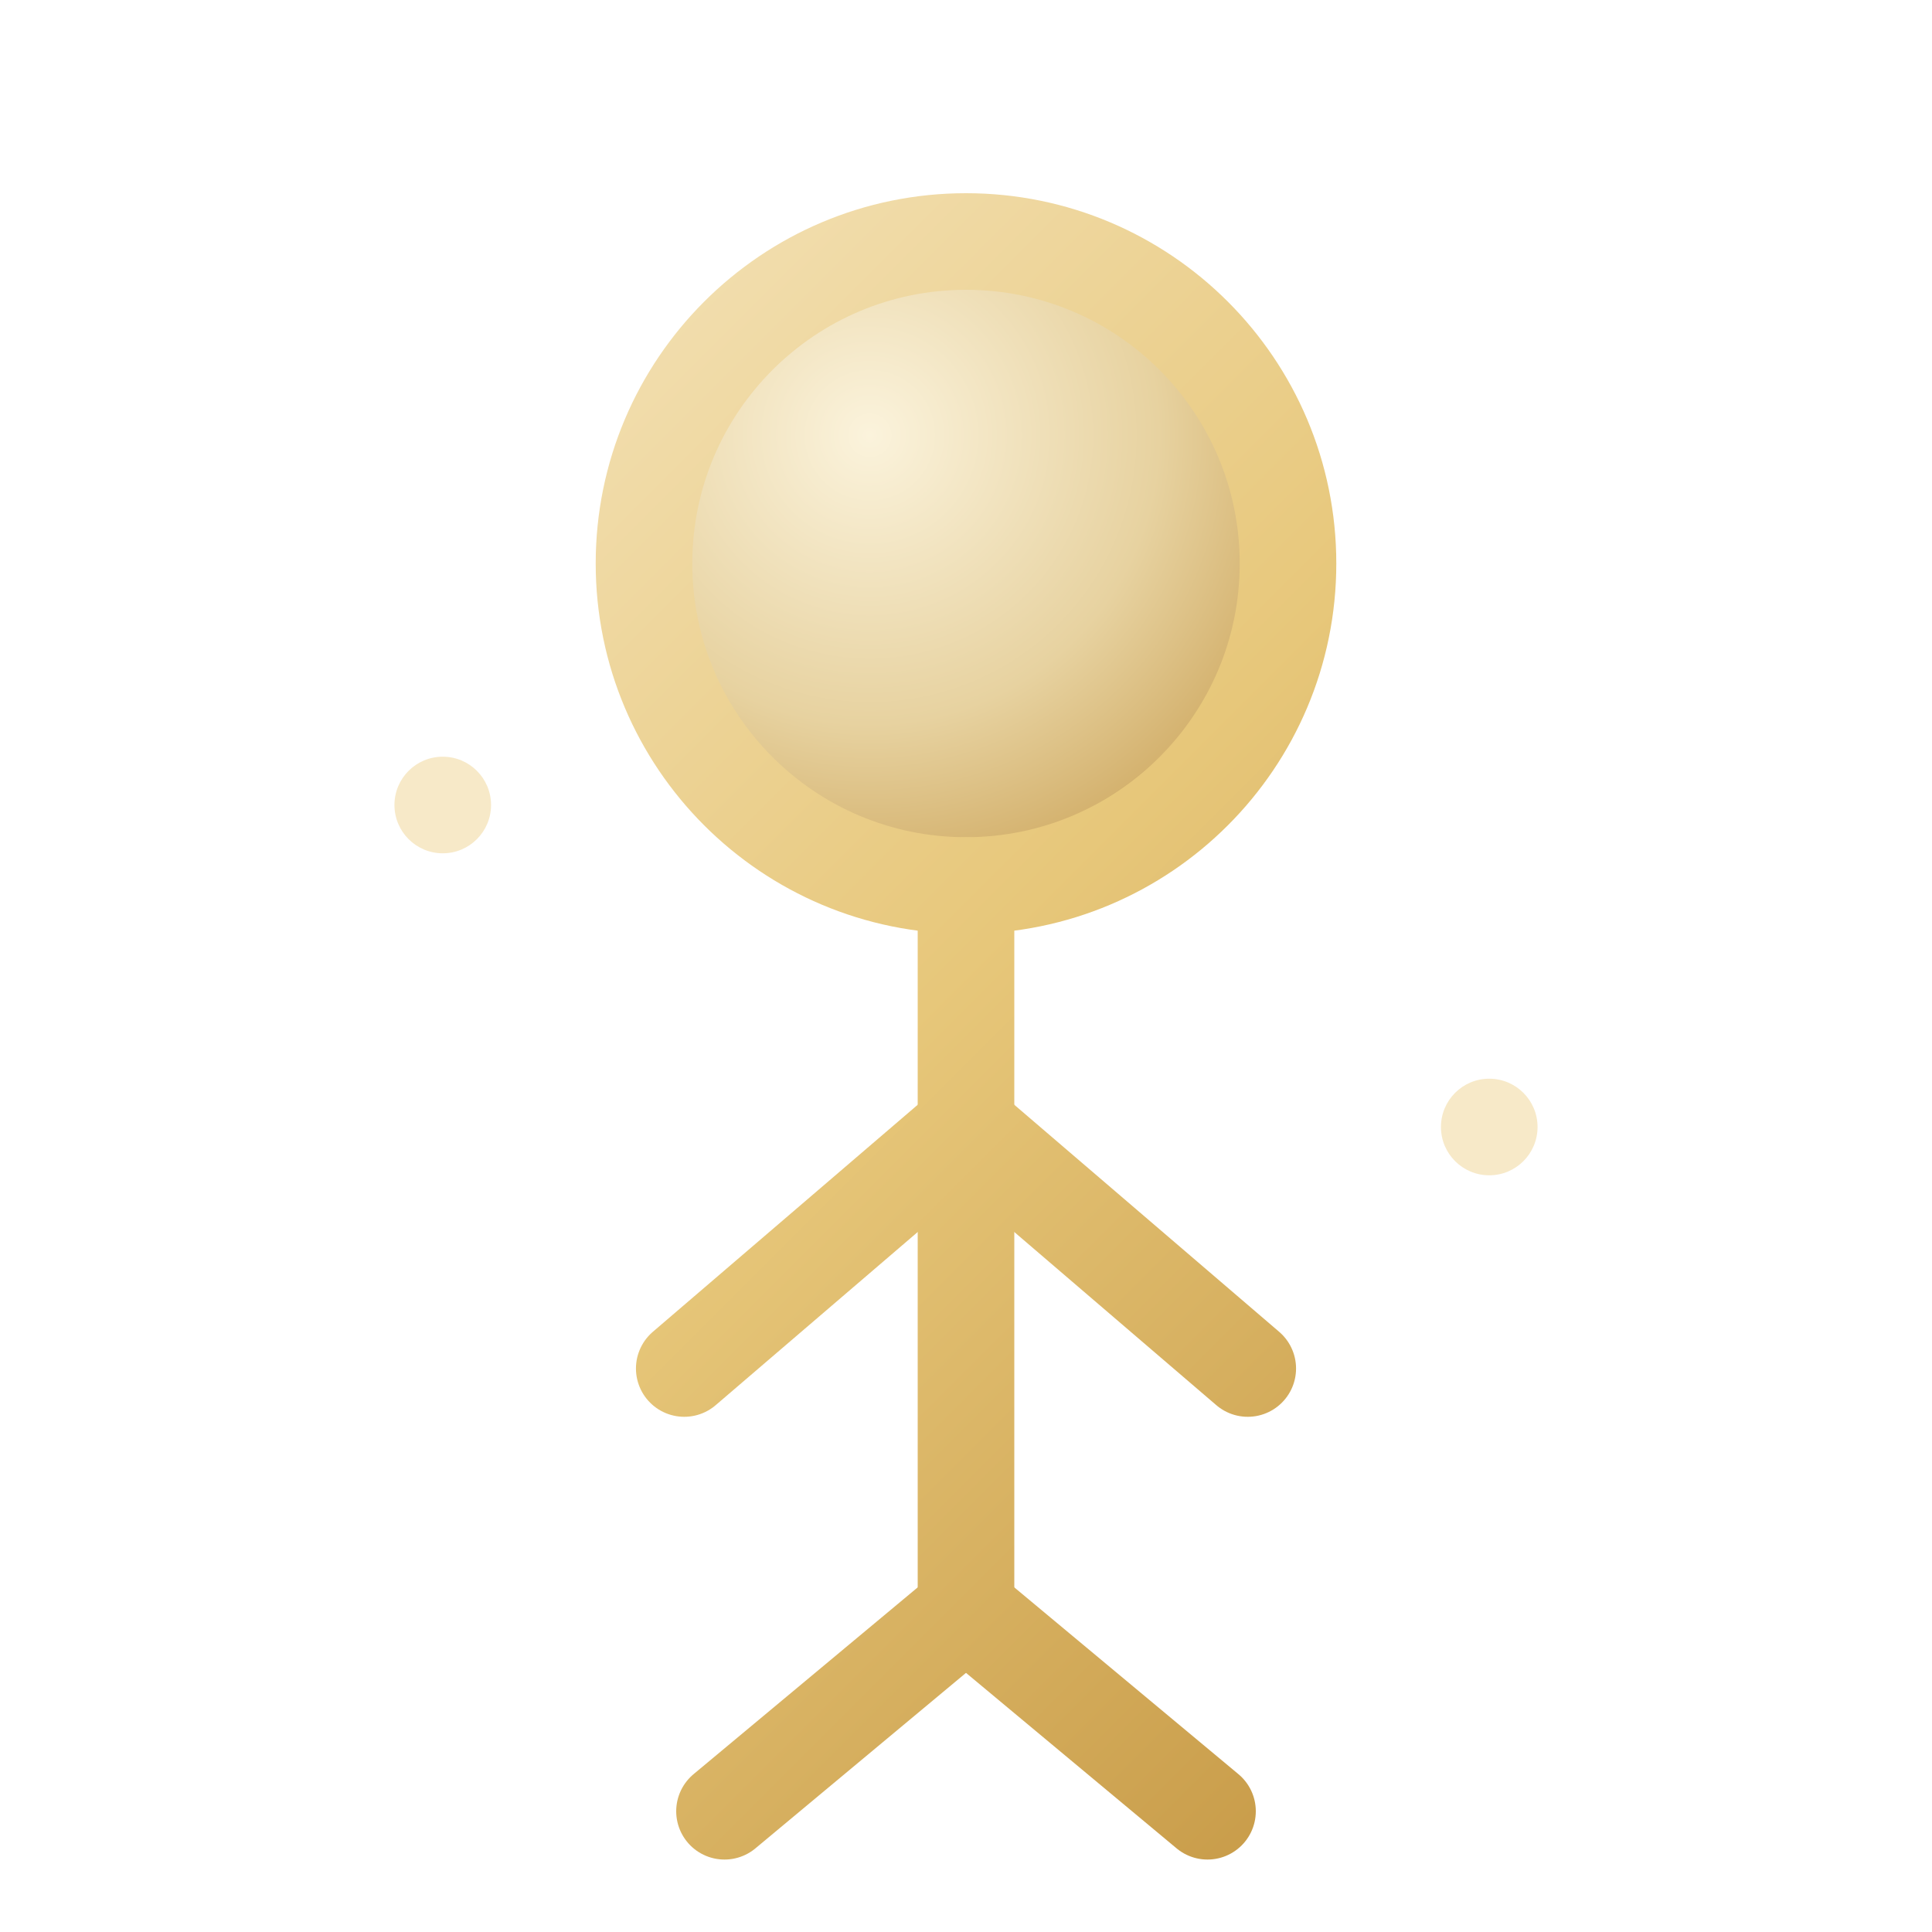
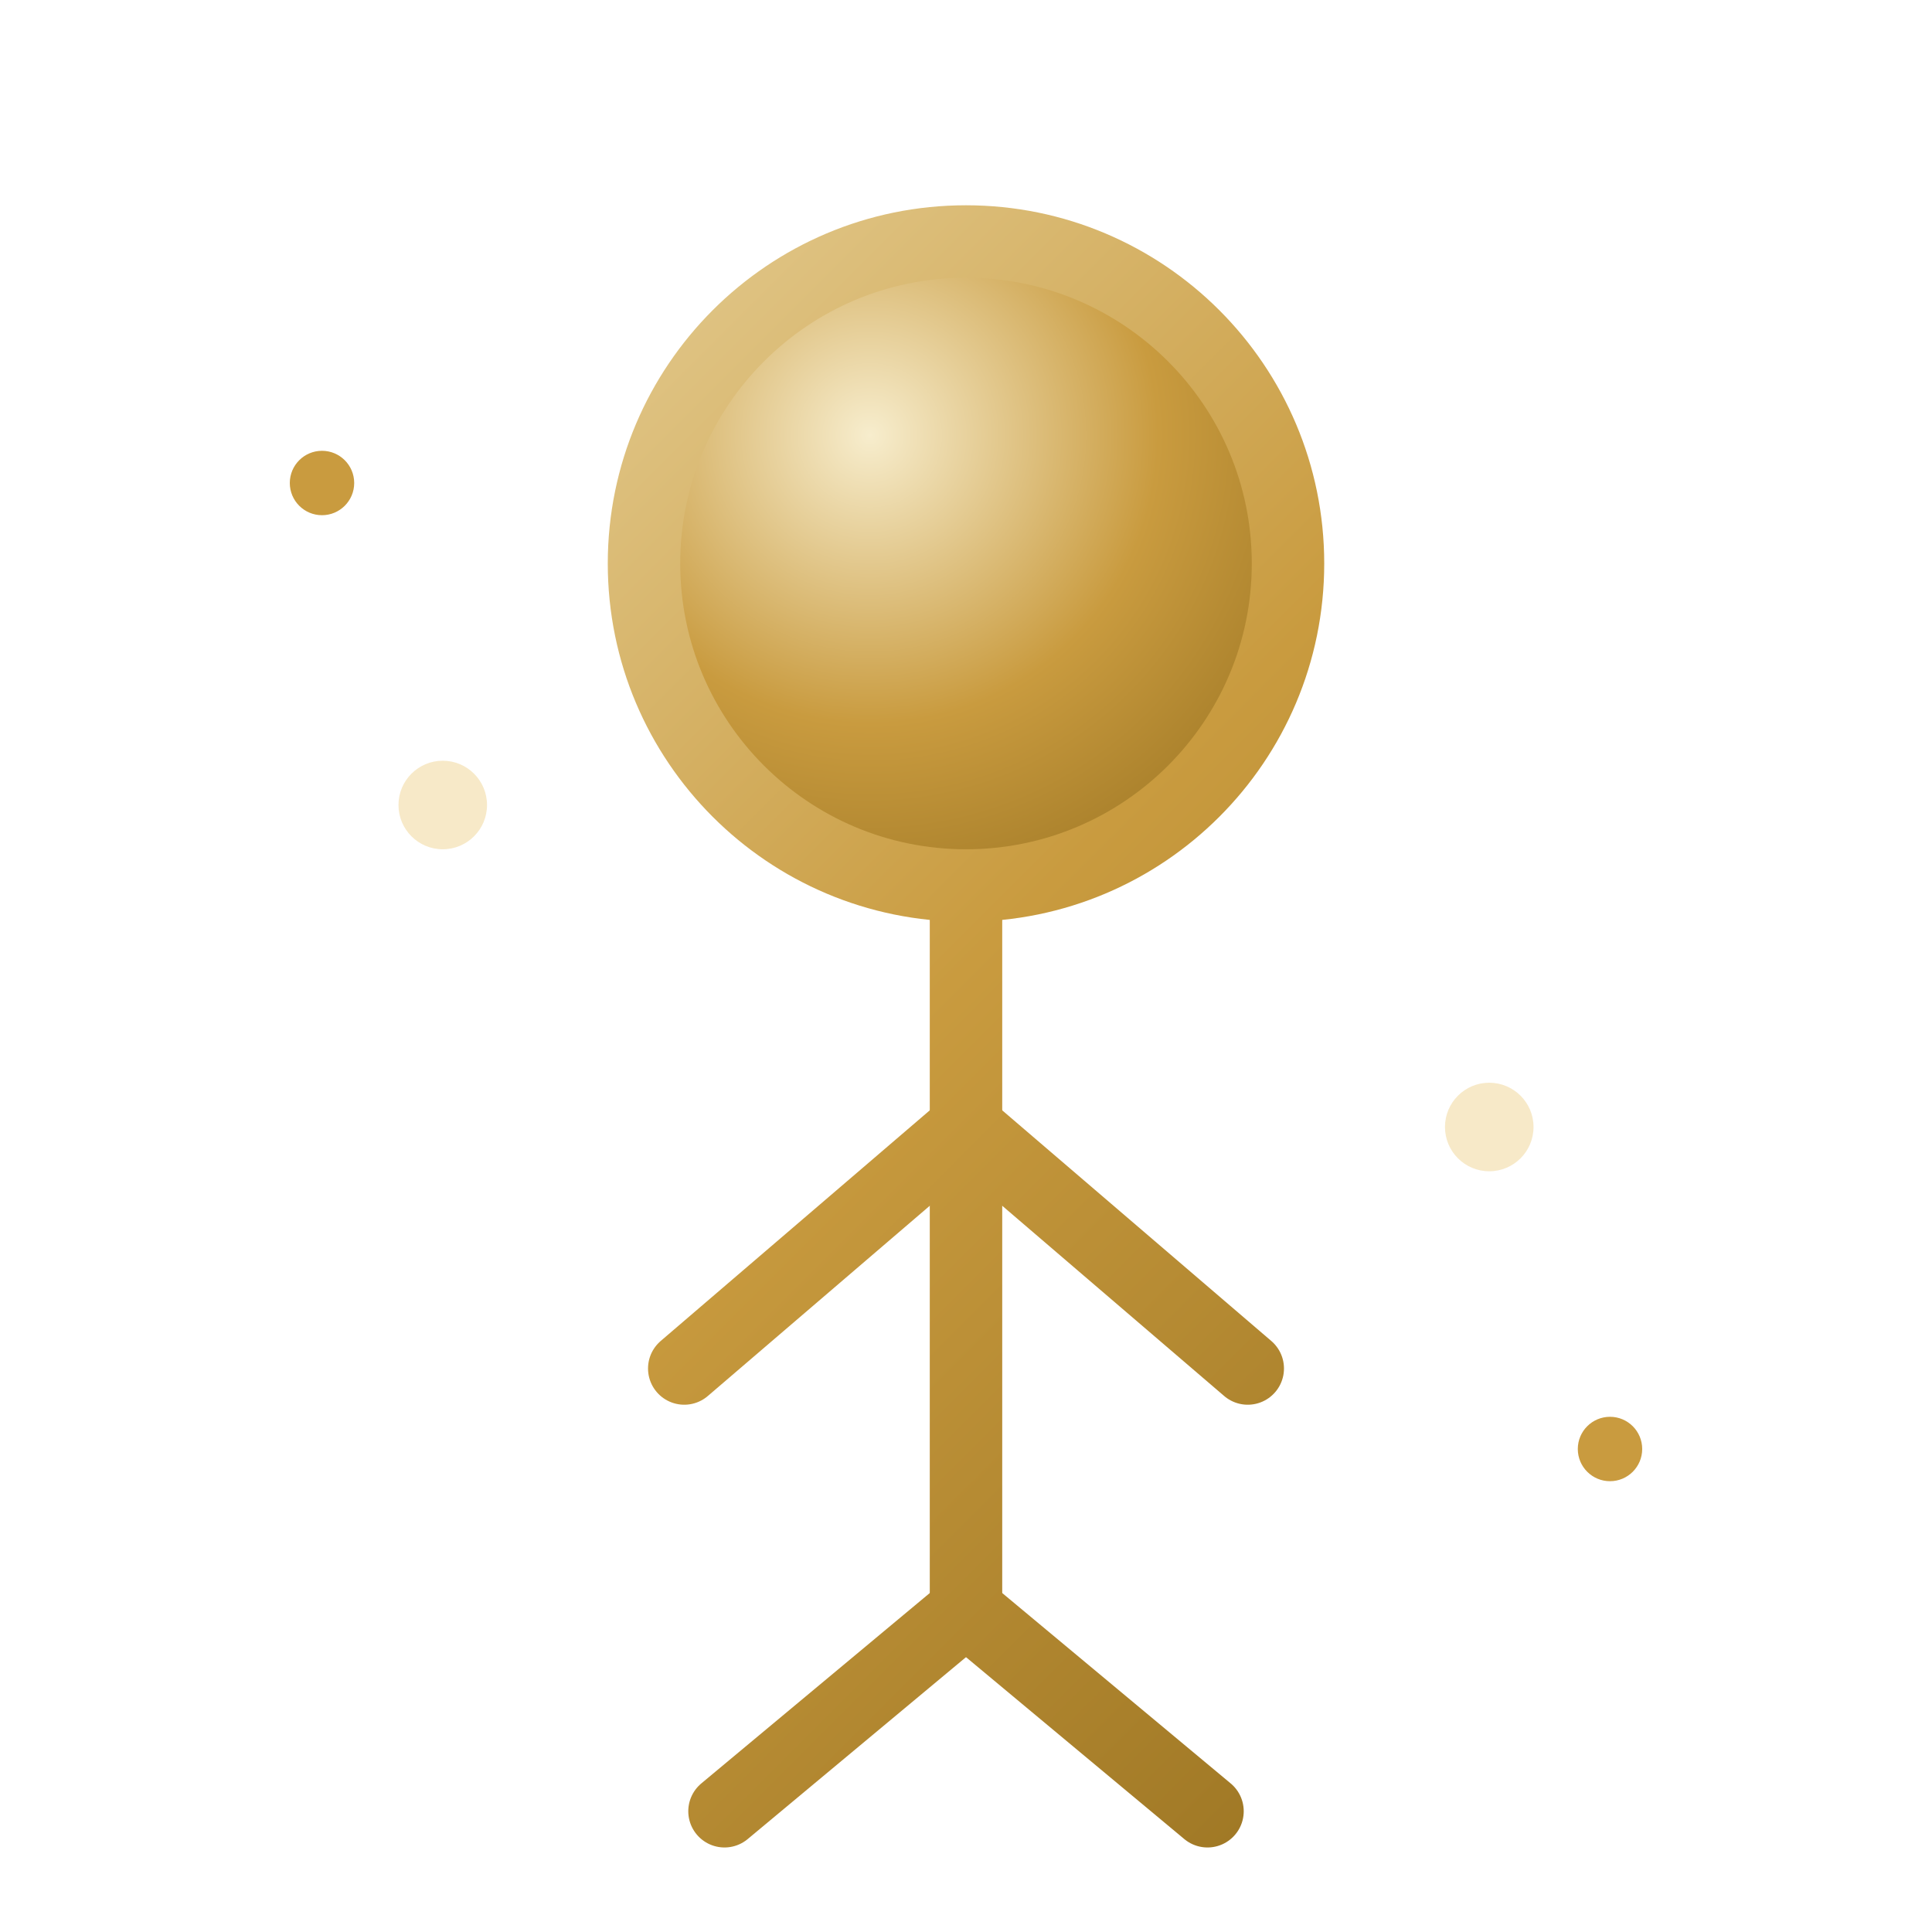
- <svg xmlns="http://www.w3.org/2000/svg" viewBox="0 0 24 24" fill="none" stroke="url(#gold)" stroke-width="1.2" stroke-linecap="round" stroke-linejoin="round">
+ <svg xmlns="http://www.w3.org/2000/svg" viewBox="0 0 24 24" fill="none" stroke="url(#gold)" stroke-width="0.9" stroke-linecap="round" stroke-linejoin="round">
  <defs>
    <linearGradient id="gold" x1="3" y1="3" x2="21" y2="21" gradientUnits="userSpaceOnUse">
-       <stop offset="0" stop-color="#F7E9C8" />
-       <stop offset="0.5" stop-color="#E7C77A" />
-       <stop offset="1" stop-color="#C2933F" />
+       <stop offset="0" stop-color="#EBD9A8" />
+       <stop offset="0.5" stop-color="#C99B3F" />
+       <stop offset="1" stop-color="#96701F" />
    </linearGradient>
    <radialGradient id="goldFill" cx="0.35" cy="0.3" r="0.9">
-       <stop offset="0" stop-color="#FBF3DC" />
-       <stop offset="0.5" stop-color="#E7D2A0" />
-       <stop offset="1" stop-color="#C2933F" />
+       <stop offset="0" stop-color="#F7EDCD" />
+       <stop offset="0.5" stop-color="#C99B3F" />
+       <stop offset="1" stop-color="#96701F" />
    </radialGradient>
  </defs>
  <circle cx="12" cy="7" r="4" fill="url(#goldFill)" />
  <path d="M12 11 V20" />
  <path d="M12 14 L8.5 17" />
  <path d="M12 14 L15.5 17" />
  <path d="M12 20 L9 22.5" />
  <path d="M12 20 L15 22.5" />
-   <circle cx="5.5" cy="10" r="0.6" fill="#F7E9C8" stroke="none" />
-   <circle cx="18.5" cy="14" r="0.6" fill="#F7E9C8" stroke="none" />
+   <circle cx="5.5" cy="10" r="0.55" fill="#F7E9C8" stroke="none" />
+   <circle cx="18.5" cy="14" r="0.55" fill="#F7E9C8" stroke="none" />
+   <circle cx="4" cy="6" r="0.4" fill="#C99B3F" stroke="none" />
+   <circle cx="20" cy="18" r="0.4" fill="#C99B3F" stroke="none" />
</svg>
